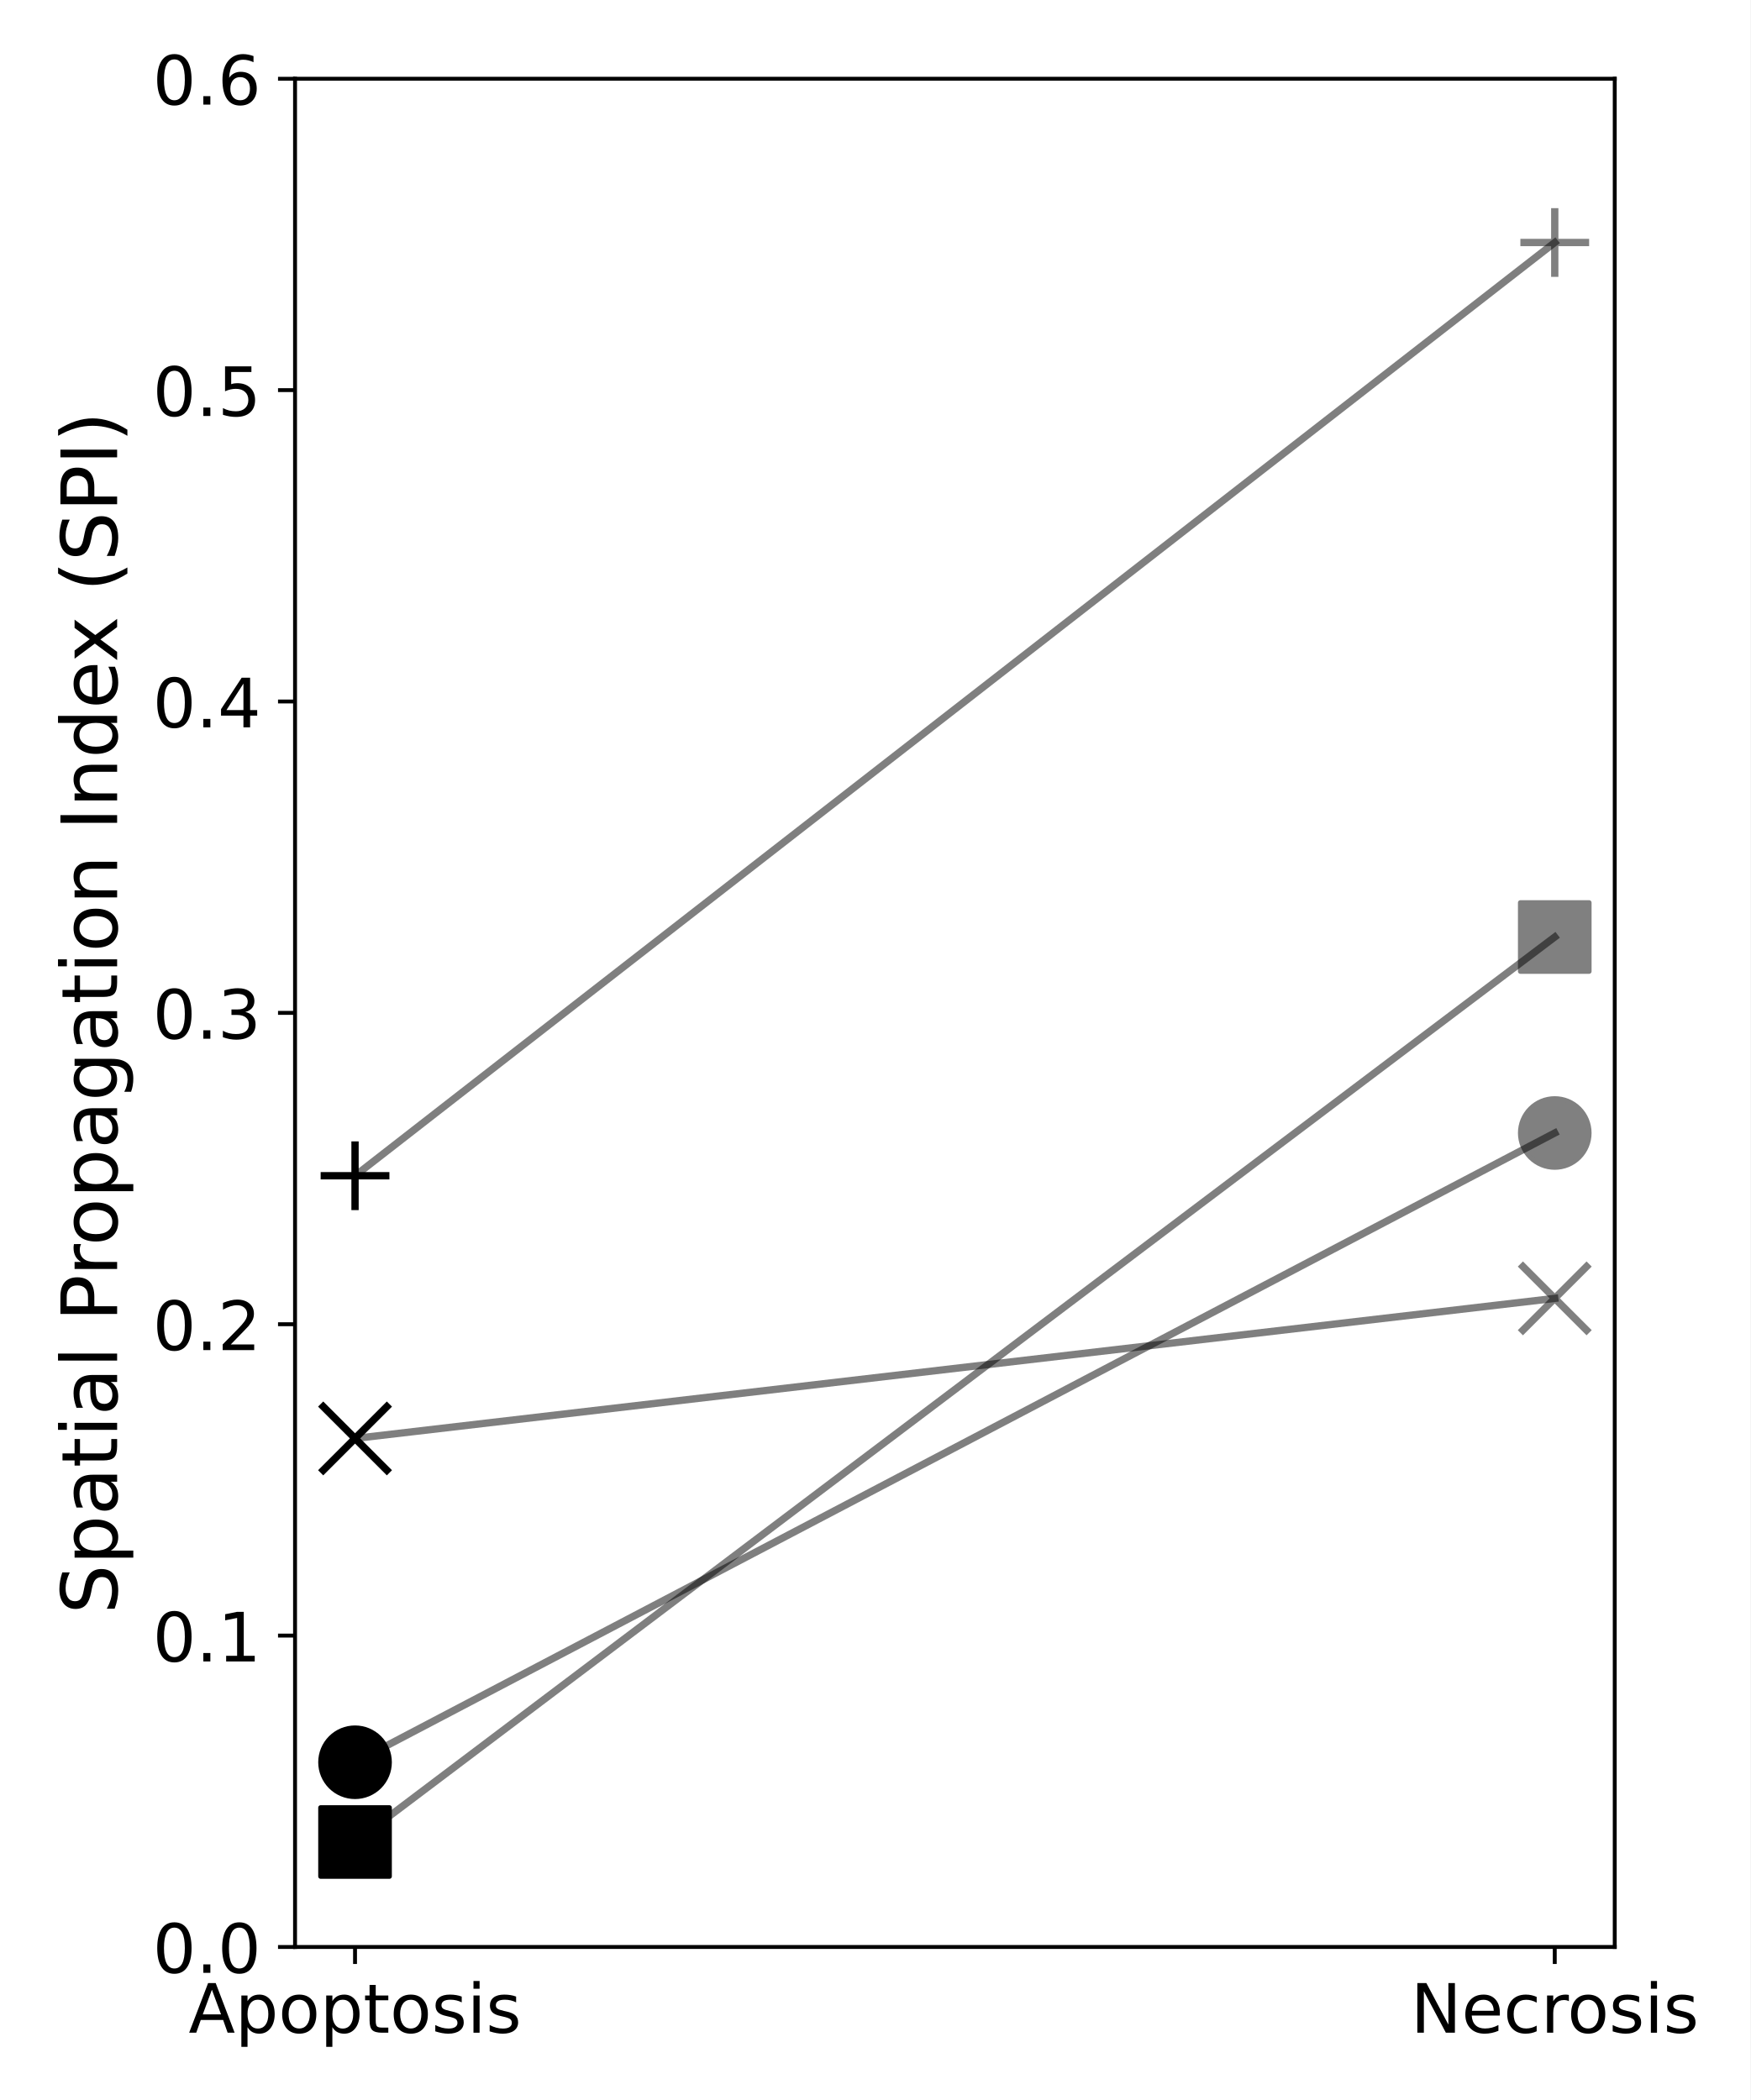
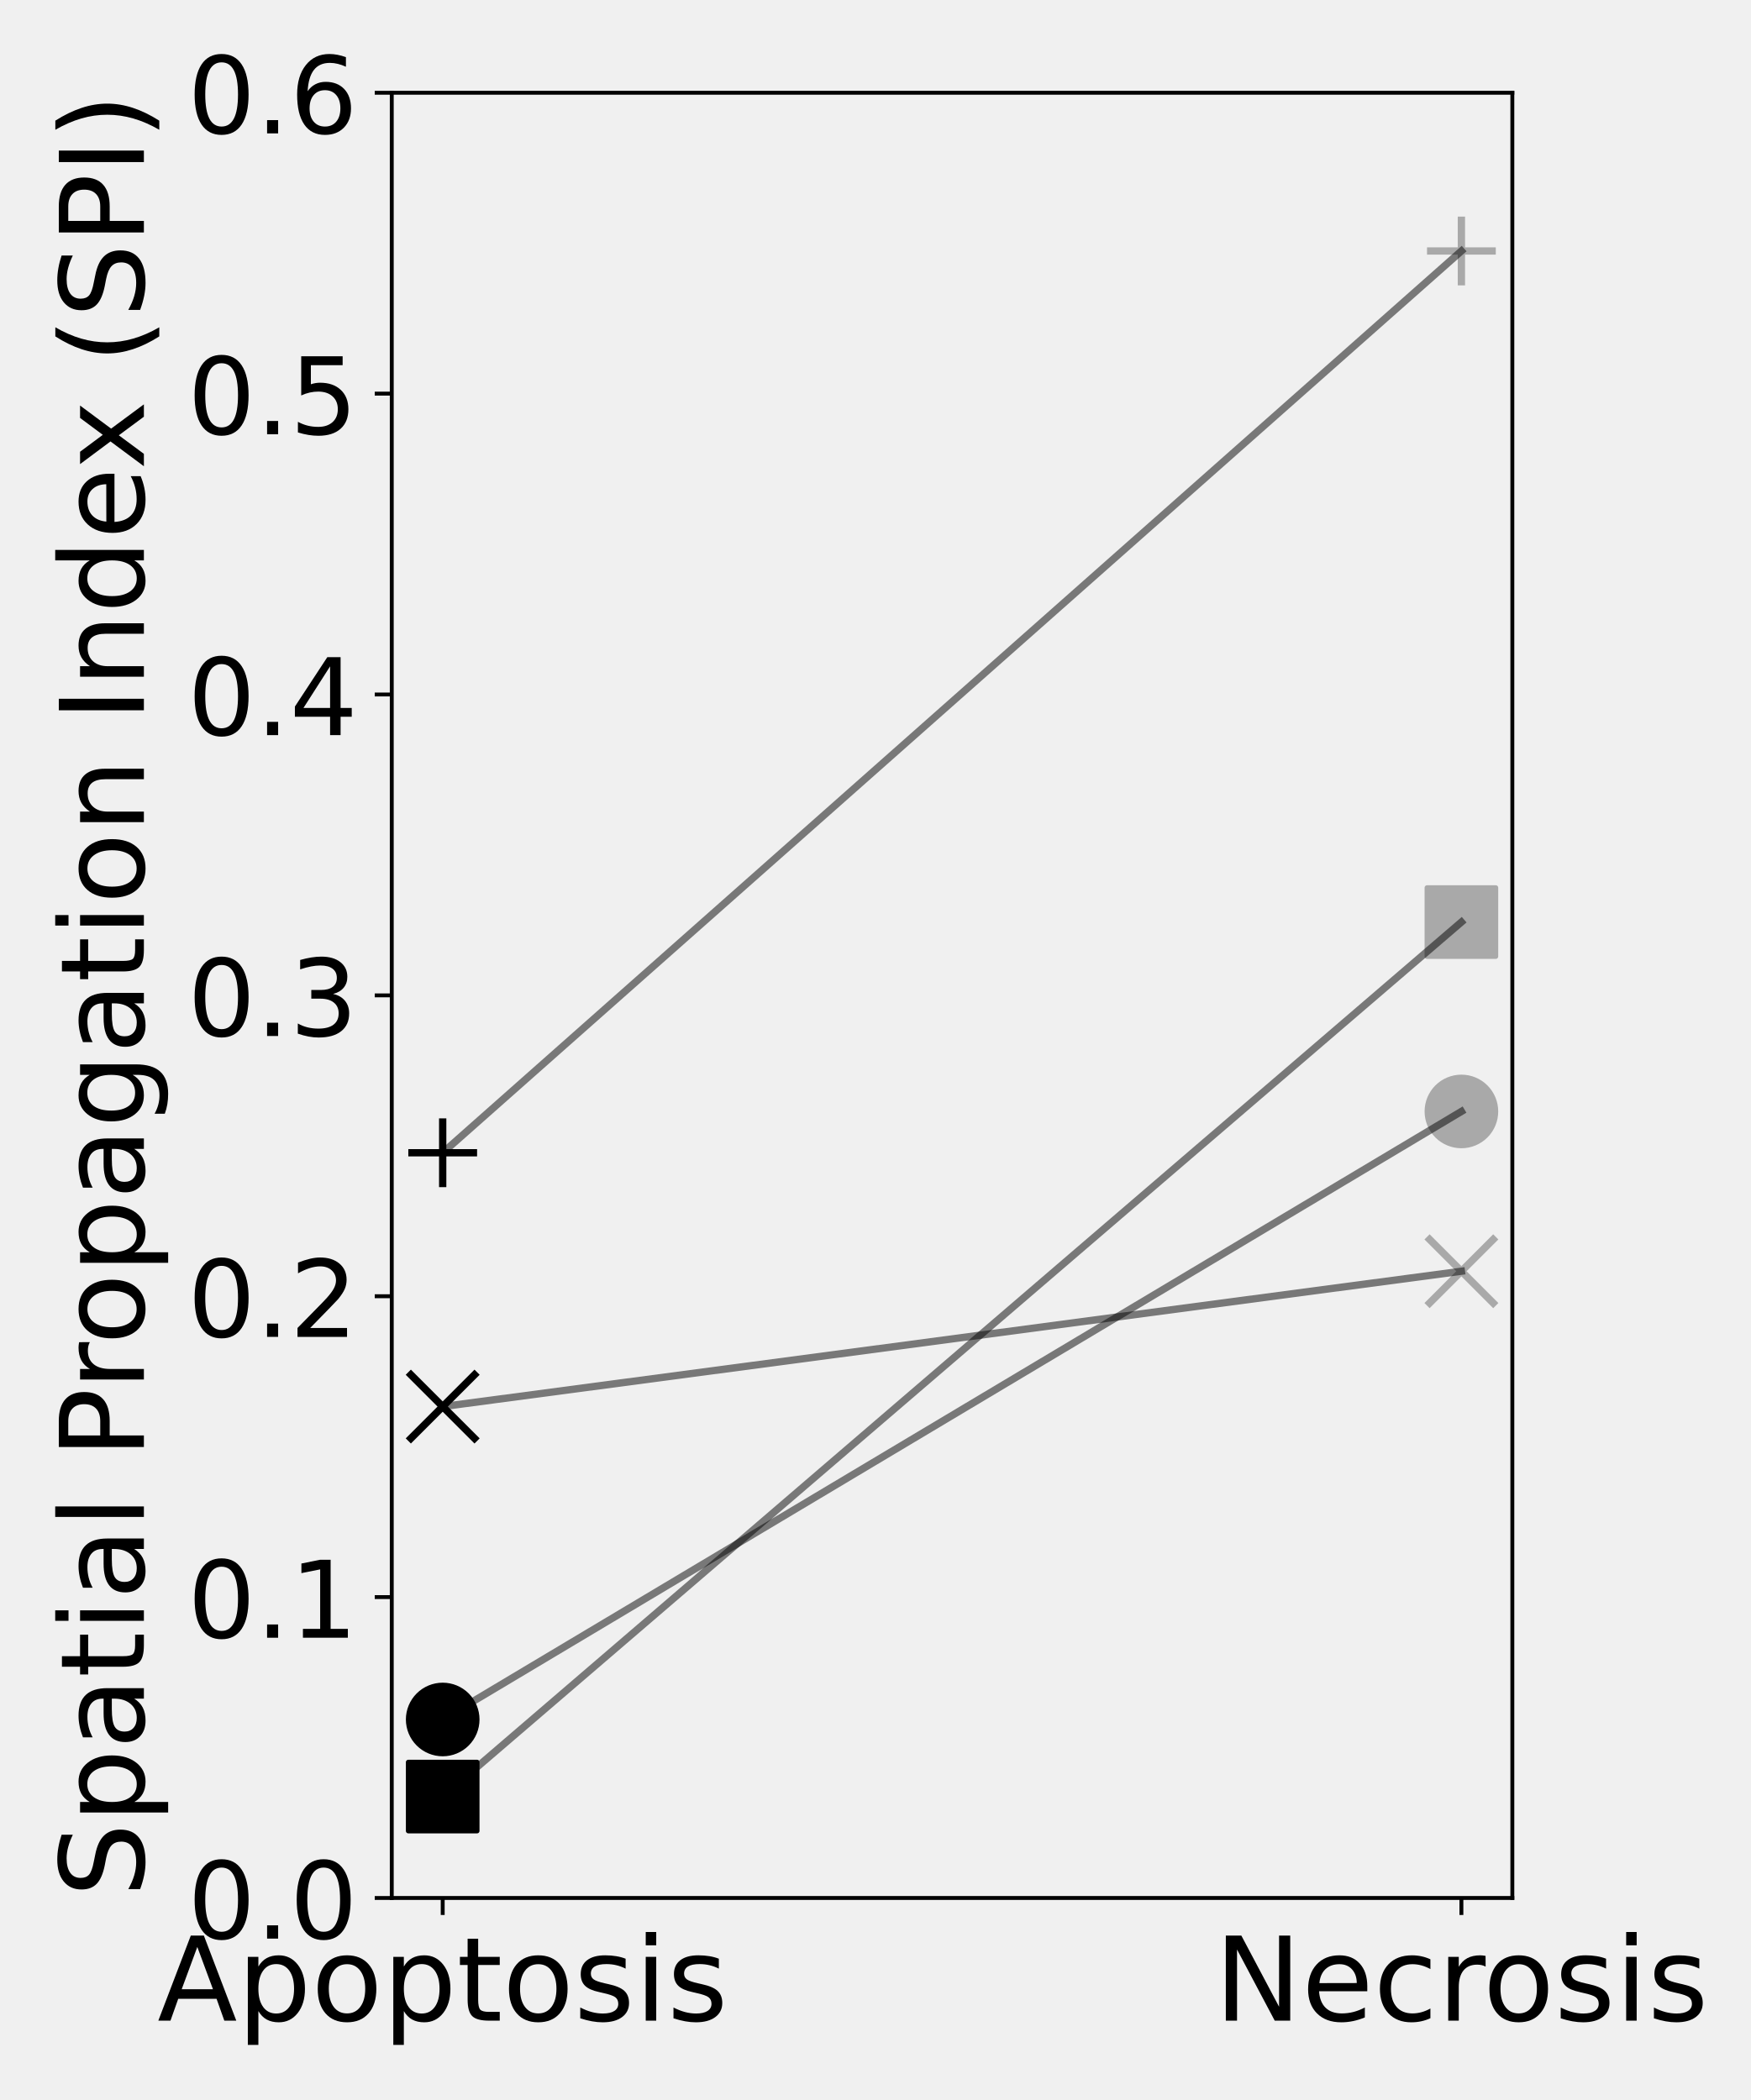
<svg xmlns="http://www.w3.org/2000/svg" xmlns:xlink="http://www.w3.org/1999/xlink" width="360pt" height="432pt" viewBox="0 0 360 432" version="1.1">
  <defs>
    <style type="text/css">*{stroke-linejoin: round; stroke-linecap: butt}</style>
  </defs>
  <g id="figure_1">
    <g id="patch_1">
-       <path d="M 0 432  L 360 432  L 360 0  L 0 0  z " style="fill: #ffffff" />
+       <path d="M 0 432  L 360 432  L 360 0  L 0 0  L 0 432  z " style="fill: none" />
    </g>
    <g id="axes_1">
      <g id="patch_2">
-         <path d="M 60.68 400.52  L 332.092 400.52  L 332.092 16.2  L 60.68 16.2  z " style="fill: #ffffff" />
+         <path d="M 80.57 390.44  L 311.032 390.44  L 311.032 19.08  L 80.57 19.08  L 80.57 390.44  z " style="fill: none" />
      </g>
      <g id="PathCollection_1">
        <defs>
-           <path id="m4f9382c2c9" d="M 0 7.071  C 1.875 7.071 3.674 6.326 5 5  C 6.326 3.674 7.071 1.875 7.071 0  C 7.071 -1.875 6.326 -3.674 5 -5  C 3.674 -6.326 1.875 -7.071 0 -7.071  C -1.875 -7.071 -3.674 -6.326 -5 -5  C -6.326 -3.674 -7.071 -1.875 -7.071 0  C -7.071 1.875 -6.326 3.674 -5 5  C -3.674 6.326 -1.875 7.071 0 7.071  z " style="stroke: #000000" />
-         </defs>
-         <g clip-path="url(#pfd39bcbe3a)">
-           <use xlink:href="#m4f9382c2c9" x="73.017" y="362.521" style="stroke: #000000" />
+           <path id="m2f0576ee43" d="M 0 7.071  C 1.875 7.071 3.674 6.326 5 5  C 6.326 3.674 7.071 1.875 7.071 0  C 7.071 -1.875 6.326 -3.674 5 -5  C 3.674 -6.326 1.875 -7.071 0 -7.071  C -1.875 -7.071 -3.674 -6.326 -5 -5  C -6.326 -3.674 -7.071 -1.875 -7.071 0  C -7.071 1.875 -6.326 3.674 -5 5  C -3.674 6.326 -1.875 7.071 0 7.071  z " style="stroke: #000000" />
+         </defs>
+         <g clip-path="url(#p06ad7dab63)">
+           <use xlink:href="#m2f0576ee43" x="91.046" y="353.722" style="stroke: #000000" />
        </g>
      </g>
      <g id="PathCollection_2">
        <defs>
-           <path id="m2aeacbbb38" d="M 0 7.071  C 1.875 7.071 3.674 6.326 5 5  C 6.326 3.674 7.071 1.875 7.071 0  C 7.071 -1.875 6.326 -3.674 5 -5  C 3.674 -6.326 1.875 -7.071 0 -7.071  C -1.875 -7.071 -3.674 -6.326 -5 -5  C -6.326 -3.674 -7.071 -1.875 -7.071 0  C -7.071 1.875 -6.326 3.674 -5 5  C -3.674 6.326 -1.875 7.071 0 7.071  z " style="stroke: #808080" />
-         </defs>
-         <g clip-path="url(#pfd39bcbe3a)">
-           <use xlink:href="#m2aeacbbb38" x="319.755" y="233.073" style="fill: #808080; stroke: #808080" />
+           <path id="m92b93a6f47" d="M 0 7.071  C 1.875 7.071 3.674 6.326 5 5  C 6.326 3.674 7.071 1.875 7.071 0  C 7.071 -1.875 6.326 -3.674 5 -5  C 3.674 -6.326 1.875 -7.071 0 -7.071  C -1.875 -7.071 -3.674 -6.326 -5 -5  C -6.326 -3.674 -7.071 -1.875 -7.071 0  C -7.071 1.875 -6.326 3.674 -5 5  C -3.674 6.326 -1.875 7.071 0 7.071  z " style="stroke: #a9a9a9" />
+         </defs>
+         <g clip-path="url(#p06ad7dab63)">
+           <use xlink:href="#m92b93a6f47" x="300.556" y="228.64" style="fill: #a9a9a9; stroke: #a9a9a9" />
        </g>
      </g>
      <g id="PathCollection_3">
        <defs>
-           <path id="mb53a460900" d="M -7.071 7.071  L 7.071 -7.071  M -7.071 -7.071  L 7.071 7.071  " style="stroke: #000000; stroke-width: 1.5" />
-         </defs>
-         <g clip-path="url(#pfd39bcbe3a)">
-           <use xlink:href="#mb53a460900" x="73.017" y="295.905" style="stroke: #000000; stroke-width: 1.5" />
+           <path id="mb3712fde10" d="M -7.071 7.071  L 7.071 -7.071  M -7.071 -7.071  L 7.071 7.071  " style="stroke: #000000; stroke-width: 1.5" />
+         </defs>
+         <g clip-path="url(#p06ad7dab63)">
+           <use xlink:href="#mb3712fde10" x="91.046" y="289.352" style="stroke: #000000; stroke-width: 1.5" />
        </g>
      </g>
      <g id="PathCollection_4">
        <defs>
-           <path id="mc6d1196ae2" d="M -7.071 7.071  L 7.071 -7.071  M -7.071 -7.071  L 7.071 7.071  " style="stroke: #808080; stroke-width: 1.5" />
-         </defs>
-         <g clip-path="url(#pfd39bcbe3a)">
-           <use xlink:href="#mc6d1196ae2" x="319.755" y="267.093" style="fill: #808080; stroke: #808080; stroke-width: 1.5" />
+           <path id="m0213985b1c" d="M -7.071 7.071  L 7.071 -7.071  M -7.071 -7.071  L 7.071 7.071  " style="stroke: #a9a9a9; stroke-width: 1.5" />
+         </defs>
+         <g clip-path="url(#p06ad7dab63)">
+           <use xlink:href="#m0213985b1c" x="300.556" y="261.512" style="fill: #a9a9a9; stroke: #a9a9a9; stroke-width: 1.5" />
        </g>
      </g>
      <g id="PathCollection_5">
        <defs>
-           <path id="me07cf3397c" d="M -7.071 7.071  L 7.071 7.071  L 7.071 -7.071  L -7.071 -7.071  z " style="stroke: #000000" />
-         </defs>
-         <g clip-path="url(#pfd39bcbe3a)">
-           <use xlink:href="#me07cf3397c" x="73.017" y="378.929" style="stroke: #000000" />
+           <path id="m73dbb23530" d="M -7.071 7.071  L 7.071 7.071  L 7.071 -7.071  L -7.071 -7.071  z " style="stroke: #000000" />
+         </defs>
+         <g clip-path="url(#p06ad7dab63)">
+           <use xlink:href="#m73dbb23530" x="91.046" y="369.577" style="stroke: #000000" />
        </g>
      </g>
      <g id="PathCollection_6">
        <defs>
-           <path id="m2eb18718f3" d="M -7.071 7.071  L 7.071 7.071  L 7.071 -7.071  L -7.071 -7.071  z " style="stroke: #808080" />
-         </defs>
-         <g clip-path="url(#pfd39bcbe3a)">
-           <use xlink:href="#m2eb18718f3" x="319.755" y="192.756" style="fill: #808080; stroke: #808080" />
+           <path id="m2e40061907" d="M -7.071 7.071  L 7.071 7.071  L 7.071 -7.071  L -7.071 -7.071  z " style="stroke: #a9a9a9" />
+         </defs>
+         <g clip-path="url(#p06ad7dab63)">
+           <use xlink:href="#m2e40061907" x="300.556" y="189.682" style="fill: #a9a9a9; stroke: #a9a9a9" />
        </g>
      </g>
      <g id="PathCollection_7">
        <defs>
-           <path id="mc30206d108" d="M -7.071 0  L 7.071 0  M 0 7.071  L 0 -7.071  " style="stroke: #000000; stroke-width: 1.5" />
-         </defs>
-         <g clip-path="url(#pfd39bcbe3a)">
-           <use xlink:href="#mc30206d108" x="73.017" y="241.868" style="stroke: #000000; stroke-width: 1.5" />
+           <path id="m14d97d377d" d="M -7.071 0  L 7.071 0  M 0 7.071  L 0 -7.071  " style="stroke: #000000; stroke-width: 1.5" />
+         </defs>
+         <g clip-path="url(#p06ad7dab63)">
+           <use xlink:href="#m14d97d377d" x="91.046" y="237.138" style="stroke: #000000; stroke-width: 1.5" />
        </g>
      </g>
      <g id="PathCollection_8">
        <defs>
-           <path id="mc250a948a7" d="M -7.071 0  L 7.071 0  M 0 7.071  L 0 -7.071  " style="stroke: #808080; stroke-width: 1.5" />
-         </defs>
-         <g clip-path="url(#pfd39bcbe3a)">
-           <use xlink:href="#mc250a948a7" x="319.755" y="49.887" style="fill: #808080; stroke: #808080; stroke-width: 1.5" />
+           <path id="m4dd1c6c622" d="M -7.071 0  L 7.071 0  M 0 7.071  L 0 -7.071  " style="stroke: #a9a9a9; stroke-width: 1.5" />
+         </defs>
+         <g clip-path="url(#p06ad7dab63)">
+           <use xlink:href="#m4dd1c6c622" x="300.556" y="51.631" style="fill: #a9a9a9; stroke: #a9a9a9; stroke-width: 1.5" />
        </g>
      </g>
      <g id="matplotlib.axis_1">
        <g id="xtick_1">
          <g id="line2d_1">
            <defs>
-               <path id="m8e531ff3e4" d="M 0 0  L 0 3.5  " style="stroke: #000000; stroke-width: 0.8" />
+               <path id="mbd3f275479" d="M 0 0  L 0 3.5  " style="stroke: #000000; stroke-width: 0.8" />
            </defs>
            <g>
-               <use xlink:href="#m8e531ff3e4" x="73.017" y="400.52" style="stroke: #000000; stroke-width: 0.8" />
+               <use xlink:href="#mbd3f275479" x="91.046" y="390.44" style="stroke: #000000; stroke-width: 0.8" />
            </g>
          </g>
          <g id="text_1">
-             <g transform="translate(38.79237 418.1578) scale(0.14 -0.14)">
+             <g transform="translate(32.37491 415.6762) scale(0.24 -0.24)">
              <defs>
                <path id="DejaVuSans-41" d="M 2188 4044  L 1331 1722  L 3047 1722  L 2188 4044  z M 1831 4666  L 2547 4666  L 4325 0  L 3669 0  L 3244 1197  L 1141 1197  L 716 0  L 50 0  L 1831 4666  z " transform="scale(0.015625)" />
                <path id="DejaVuSans-70" d="M 1159 525  L 1159 -1331  L 581 -1331  L 581 3500  L 1159 3500  L 1159 2969  Q 1341 3281 1617 3432  Q 1894 3584 2278 3584  Q 2916 3584 3314 3078  Q 3713 2572 3713 1747  Q 3713 922 3314 415  Q 2916 -91 2278 -91  Q 1894 -91 1617 61  Q 1341 213 1159 525  z M 3116 1747  Q 3116 2381 2855 2742  Q 2594 3103 2138 3103  Q 1681 3103 1420 2742  Q 1159 2381 1159 1747  Q 1159 1113 1420 752  Q 1681 391 2138 391  Q 2594 391 2855 752  Q 3116 1113 3116 1747  z " transform="scale(0.015625)" />
                <path id="DejaVuSans-6f" d="M 1959 3097  Q 1497 3097 1228 2736  Q 959 2375 959 1747  Q 959 1119 1226 758  Q 1494 397 1959 397  Q 2419 397 2687 759  Q 2956 1122 2956 1747  Q 2956 2369 2687 2733  Q 2419 3097 1959 3097  z M 1959 3584  Q 2709 3584 3137 3096  Q 3566 2609 3566 1747  Q 3566 888 3137 398  Q 2709 -91 1959 -91  Q 1206 -91 779 398  Q 353 888 353 1747  Q 353 2609 779 3096  Q 1206 3584 1959 3584  z " transform="scale(0.015625)" />
                <path id="DejaVuSans-74" d="M 1172 4494  L 1172 3500  L 2356 3500  L 2356 3053  L 1172 3053  L 1172 1153  Q 1172 725 1289 603  Q 1406 481 1766 481  L 2356 481  L 2356 0  L 1766 0  Q 1100 0 847 248  Q 594 497 594 1153  L 594 3053  L 172 3053  L 172 3500  L 594 3500  L 594 4494  L 1172 4494  z " transform="scale(0.015625)" />
                <path id="DejaVuSans-73" d="M 2834 3397  L 2834 2853  Q 2591 2978 2328 3040  Q 2066 3103 1784 3103  Q 1356 3103 1142 2972  Q 928 2841 928 2578  Q 928 2378 1081 2264  Q 1234 2150 1697 2047  L 1894 2003  Q 2506 1872 2764 1633  Q 3022 1394 3022 966  Q 3022 478 2636 193  Q 2250 -91 1575 -91  Q 1294 -91 989 -36  Q 684 19 347 128  L 347 722  Q 666 556 975 473  Q 1284 391 1588 391  Q 1994 391 2212 530  Q 2431 669 2431 922  Q 2431 1156 2273 1281  Q 2116 1406 1581 1522  L 1381 1569  Q 847 1681 609 1914  Q 372 2147 372 2553  Q 372 3047 722 3315  Q 1072 3584 1716 3584  Q 2034 3584 2315 3537  Q 2597 3491 2834 3397  z " transform="scale(0.015625)" />
                <path id="DejaVuSans-69" d="M 603 3500  L 1178 3500  L 1178 0  L 603 0  L 603 3500  z M 603 4863  L 1178 4863  L 1178 4134  L 603 4134  L 603 4863  z " transform="scale(0.015625)" />
              </defs>
              <use xlink:href="#DejaVuSans-41" />
              <use xlink:href="#DejaVuSans-70" transform="translate(68.4082 0)" />
              <use xlink:href="#DejaVuSans-6f" transform="translate(131.8848 0)" />
              <use xlink:href="#DejaVuSans-70" transform="translate(193.0664 0)" />
              <use xlink:href="#DejaVuSans-74" transform="translate(256.543 0)" />
              <use xlink:href="#DejaVuSans-6f" transform="translate(295.752 0)" />
              <use xlink:href="#DejaVuSans-73" transform="translate(356.9336 0)" />
              <use xlink:href="#DejaVuSans-69" transform="translate(409.0332 0)" />
              <use xlink:href="#DejaVuSans-73" transform="translate(436.8164 0)" />
            </g>
          </g>
        </g>
        <g id="xtick_2">
          <g id="line2d_2">
            <g>
-               <use xlink:href="#m8e531ff3e4" x="319.755" y="400.52" style="stroke: #000000; stroke-width: 0.8" />
+               <use xlink:href="#mbd3f275479" x="300.556" y="390.44" style="stroke: #000000; stroke-width: 0.8" />
            </g>
          </g>
          <g id="text_2">
-             <g transform="translate(290.1209 418.1578) scale(0.14 -0.14)">
+             <g transform="translate(249.755 415.6762) scale(0.24 -0.24)">
              <defs>
                <path id="DejaVuSans-4e" d="M 628 4666  L 1478 4666  L 3547 763  L 3547 4666  L 4159 4666  L 4159 0  L 3309 0  L 1241 3903  L 1241 0  L 628 0  L 628 4666  z " transform="scale(0.015625)" />
                <path id="DejaVuSans-65" d="M 3597 1894  L 3597 1613  L 953 1613  Q 991 1019 1311 708  Q 1631 397 2203 397  Q 2534 397 2845 478  Q 3156 559 3463 722  L 3463 178  Q 3153 47 2828 -22  Q 2503 -91 2169 -91  Q 1331 -91 842 396  Q 353 884 353 1716  Q 353 2575 817 3079  Q 1281 3584 2069 3584  Q 2775 3584 3186 3129  Q 3597 2675 3597 1894  z M 3022 2063  Q 3016 2534 2758 2815  Q 2500 3097 2075 3097  Q 1594 3097 1305 2825  Q 1016 2553 972 2059  L 3022 2063  z " transform="scale(0.015625)" />
                <path id="DejaVuSans-63" d="M 3122 3366  L 3122 2828  Q 2878 2963 2633 3030  Q 2388 3097 2138 3097  Q 1578 3097 1268 2742  Q 959 2388 959 1747  Q 959 1106 1268 751  Q 1578 397 2138 397  Q 2388 397 2633 464  Q 2878 531 3122 666  L 3122 134  Q 2881 22 2623 -34  Q 2366 -91 2075 -91  Q 1284 -91 818 406  Q 353 903 353 1747  Q 353 2603 823 3093  Q 1294 3584 2113 3584  Q 2378 3584 2631 3529  Q 2884 3475 3122 3366  z " transform="scale(0.015625)" />
                <path id="DejaVuSans-72" d="M 2631 2963  Q 2534 3019 2420 3045  Q 2306 3072 2169 3072  Q 1681 3072 1420 2755  Q 1159 2438 1159 1844  L 1159 0  L 581 0  L 581 3500  L 1159 3500  L 1159 2956  Q 1341 3275 1631 3429  Q 1922 3584 2338 3584  Q 2397 3584 2469 3576  Q 2541 3569 2628 3553  L 2631 2963  z " transform="scale(0.015625)" />
              </defs>
              <use xlink:href="#DejaVuSans-4e" />
              <use xlink:href="#DejaVuSans-65" transform="translate(74.80469 0)" />
              <use xlink:href="#DejaVuSans-63" transform="translate(136.3281 0)" />
              <use xlink:href="#DejaVuSans-72" transform="translate(191.3086 0)" />
              <use xlink:href="#DejaVuSans-6f" transform="translate(230.1719 0)" />
              <use xlink:href="#DejaVuSans-73" transform="translate(291.3535 0)" />
              <use xlink:href="#DejaVuSans-69" transform="translate(343.4531 0)" />
              <use xlink:href="#DejaVuSans-73" transform="translate(371.2363 0)" />
            </g>
          </g>
        </g>
      </g>
      <g id="matplotlib.axis_2">
        <g id="ytick_1">
          <g id="line2d_3">
            <defs>
-               <path id="ma02f20f060" d="M 0 0  L -3.5 0  " style="stroke: #000000; stroke-width: 0.8" />
+               <path id="m99e7f47f8a" d="M 0 0  L -3.5 0  " style="stroke: #000000; stroke-width: 0.8" />
            </defs>
            <g>
-               <use xlink:href="#ma02f20f060" x="60.68" y="400.52" style="stroke: #000000; stroke-width: 0.8" />
+               <use xlink:href="#m99e7f47f8a" x="80.57" y="390.44" style="stroke: #000000; stroke-width: 0.8" />
            </g>
          </g>
          <g id="text_3">
-             <g transform="translate(31.41562 405.8389) scale(0.14 -0.14)">
+             <g transform="translate(38.58313 398.7983) scale(0.22 -0.22)">
              <defs>
                <path id="DejaVuSans-30" d="M 2034 4250  Q 1547 4250 1301 3770  Q 1056 3291 1056 2328  Q 1056 1369 1301 889  Q 1547 409 2034 409  Q 2525 409 2770 889  Q 3016 1369 3016 2328  Q 3016 3291 2770 3770  Q 2525 4250 2034 4250  z M 2034 4750  Q 2819 4750 3233 4129  Q 3647 3509 3647 2328  Q 3647 1150 3233 529  Q 2819 -91 2034 -91  Q 1250 -91 836 529  Q 422 1150 422 2328  Q 422 3509 836 4129  Q 1250 4750 2034 4750  z " transform="scale(0.015625)" />
                <path id="DejaVuSans-2e" d="M 684 794  L 1344 794  L 1344 0  L 684 0  L 684 794  z " transform="scale(0.015625)" />
              </defs>
              <use xlink:href="#DejaVuSans-30" />
              <use xlink:href="#DejaVuSans-2e" transform="translate(63.62305 0)" />
              <use xlink:href="#DejaVuSans-30" transform="translate(95.41016 0)" />
            </g>
          </g>
        </g>
        <g id="ytick_2">
          <g id="line2d_4">
            <g>
-               <use xlink:href="#ma02f20f060" x="60.68" y="336.467" style="stroke: #000000; stroke-width: 0.8" />
+               <use xlink:href="#m99e7f47f8a" x="80.57" y="328.547" style="stroke: #000000; stroke-width: 0.8" />
            </g>
          </g>
          <g id="text_4">
-             <g transform="translate(31.41562 341.7856) scale(0.14 -0.14)">
+             <g transform="translate(38.58313 336.9049) scale(0.22 -0.22)">
              <defs>
                <path id="DejaVuSans-31" d="M 794 531  L 1825 531  L 1825 4091  L 703 3866  L 703 4441  L 1819 4666  L 2450 4666  L 2450 531  L 3481 531  L 3481 0  L 794 0  L 794 531  z " transform="scale(0.015625)" />
              </defs>
              <use xlink:href="#DejaVuSans-30" />
              <use xlink:href="#DejaVuSans-2e" transform="translate(63.62305 0)" />
              <use xlink:href="#DejaVuSans-31" transform="translate(95.41016 0)" />
            </g>
          </g>
        </g>
        <g id="ytick_3">
          <g id="line2d_5">
            <g>
-               <use xlink:href="#ma02f20f060" x="60.68" y="272.413" style="stroke: #000000; stroke-width: 0.8" />
+               <use xlink:href="#m99e7f47f8a" x="80.57" y="266.653" style="stroke: #000000; stroke-width: 0.8" />
            </g>
          </g>
          <g id="text_5">
-             <g transform="translate(31.41562 277.7322) scale(0.14 -0.14)">
+             <g transform="translate(38.58313 275.0116) scale(0.22 -0.22)">
              <defs>
                <path id="DejaVuSans-32" d="M 1228 531  L 3431 531  L 3431 0  L 469 0  L 469 531  Q 828 903 1448 1529  Q 2069 2156 2228 2338  Q 2531 2678 2651 2914  Q 2772 3150 2772 3378  Q 2772 3750 2511 3984  Q 2250 4219 1831 4219  Q 1534 4219 1204 4116  Q 875 4013 500 3803  L 500 4441  Q 881 4594 1212 4672  Q 1544 4750 1819 4750  Q 2544 4750 2975 4387  Q 3406 4025 3406 3419  Q 3406 3131 3298 2873  Q 3191 2616 2906 2266  Q 2828 2175 2409 1742  Q 1991 1309 1228 531  z " transform="scale(0.015625)" />
              </defs>
              <use xlink:href="#DejaVuSans-30" />
              <use xlink:href="#DejaVuSans-2e" transform="translate(63.62305 0)" />
              <use xlink:href="#DejaVuSans-32" transform="translate(95.41016 0)" />
            </g>
          </g>
        </g>
        <g id="ytick_4">
          <g id="line2d_6">
            <g>
-               <use xlink:href="#ma02f20f060" x="60.68" y="208.36" style="stroke: #000000; stroke-width: 0.8" />
+               <use xlink:href="#m99e7f47f8a" x="80.57" y="204.76" style="stroke: #000000; stroke-width: 0.8" />
            </g>
          </g>
          <g id="text_6">
-             <g transform="translate(31.41562 213.6789) scale(0.14 -0.14)">
+             <g transform="translate(38.58313 213.1183) scale(0.22 -0.22)">
              <defs>
                <path id="DejaVuSans-33" d="M 2597 2516  Q 3050 2419 3304 2112  Q 3559 1806 3559 1356  Q 3559 666 3084 287  Q 2609 -91 1734 -91  Q 1441 -91 1130 -33  Q 819 25 488 141  L 488 750  Q 750 597 1062 519  Q 1375 441 1716 441  Q 2309 441 2620 675  Q 2931 909 2931 1356  Q 2931 1769 2642 2001  Q 2353 2234 1838 2234  L 1294 2234  L 1294 2753  L 1863 2753  Q 2328 2753 2575 2939  Q 2822 3125 2822 3475  Q 2822 3834 2567 4026  Q 2313 4219 1838 4219  Q 1578 4219 1281 4162  Q 984 4106 628 3988  L 628 4550  Q 988 4650 1302 4700  Q 1616 4750 1894 4750  Q 2613 4750 3031 4423  Q 3450 4097 3450 3541  Q 3450 3153 3228 2886  Q 3006 2619 2597 2516  z " transform="scale(0.015625)" />
              </defs>
              <use xlink:href="#DejaVuSans-30" />
              <use xlink:href="#DejaVuSans-2e" transform="translate(63.62305 0)" />
              <use xlink:href="#DejaVuSans-33" transform="translate(95.41016 0)" />
            </g>
          </g>
        </g>
        <g id="ytick_5">
          <g id="line2d_7">
            <g>
-               <use xlink:href="#ma02f20f060" x="60.68" y="144.307" style="stroke: #000000; stroke-width: 0.8" />
+               <use xlink:href="#m99e7f47f8a" x="80.57" y="142.867" style="stroke: #000000; stroke-width: 0.8" />
            </g>
          </g>
          <g id="text_7">
-             <g transform="translate(31.41562 149.6256) scale(0.14 -0.14)">
+             <g transform="translate(38.58313 151.2249) scale(0.22 -0.22)">
              <defs>
                <path id="DejaVuSans-34" d="M 2419 4116  L 825 1625  L 2419 1625  L 2419 4116  z M 2253 4666  L 3047 4666  L 3047 1625  L 3713 1625  L 3713 1100  L 3047 1100  L 3047 0  L 2419 0  L 2419 1100  L 313 1100  L 313 1709  L 2253 4666  z " transform="scale(0.015625)" />
              </defs>
              <use xlink:href="#DejaVuSans-30" />
              <use xlink:href="#DejaVuSans-2e" transform="translate(63.62305 0)" />
              <use xlink:href="#DejaVuSans-34" transform="translate(95.41016 0)" />
            </g>
          </g>
        </g>
        <g id="ytick_6">
          <g id="line2d_8">
            <g>
-               <use xlink:href="#ma02f20f060" x="60.68" y="80.253" style="stroke: #000000; stroke-width: 0.8" />
+               <use xlink:href="#m99e7f47f8a" x="80.57" y="80.973" style="stroke: #000000; stroke-width: 0.8" />
            </g>
          </g>
          <g id="text_8">
-             <g transform="translate(31.41562 85.57224) scale(0.14 -0.14)">
+             <g transform="translate(38.58313 89.33161) scale(0.22 -0.22)">
              <defs>
                <path id="DejaVuSans-35" d="M 691 4666  L 3169 4666  L 3169 4134  L 1269 4134  L 1269 2991  Q 1406 3038 1543 3061  Q 1681 3084 1819 3084  Q 2600 3084 3056 2656  Q 3513 2228 3513 1497  Q 3513 744 3044 326  Q 2575 -91 1722 -91  Q 1428 -91 1123 -41  Q 819 9 494 109  L 494 744  Q 775 591 1075 516  Q 1375 441 1709 441  Q 2250 441 2565 725  Q 2881 1009 2881 1497  Q 2881 1984 2565 2268  Q 2250 2553 1709 2553  Q 1456 2553 1204 2497  Q 953 2441 691 2322  L 691 4666  z " transform="scale(0.015625)" />
              </defs>
              <use xlink:href="#DejaVuSans-30" />
              <use xlink:href="#DejaVuSans-2e" transform="translate(63.62305 0)" />
              <use xlink:href="#DejaVuSans-35" transform="translate(95.41016 0)" />
            </g>
          </g>
        </g>
        <g id="ytick_7">
          <g id="line2d_9">
            <g>
-               <use xlink:href="#ma02f20f060" x="60.68" y="16.2" style="stroke: #000000; stroke-width: 0.8" />
+               <use xlink:href="#m99e7f47f8a" x="80.57" y="19.08" style="stroke: #000000; stroke-width: 0.8" />
            </g>
          </g>
          <g id="text_9">
-             <g transform="translate(31.41562 21.51891) scale(0.14 -0.14)">
+             <g transform="translate(38.58313 27.43828) scale(0.22 -0.22)">
              <defs>
                <path id="DejaVuSans-36" d="M 2113 2584  Q 1688 2584 1439 2293  Q 1191 2003 1191 1497  Q 1191 994 1439 701  Q 1688 409 2113 409  Q 2538 409 2786 701  Q 3034 994 3034 1497  Q 3034 2003 2786 2293  Q 2538 2584 2113 2584  z M 3366 4563  L 3366 3988  Q 3128 4100 2886 4159  Q 2644 4219 2406 4219  Q 1781 4219 1451 3797  Q 1122 3375 1075 2522  Q 1259 2794 1537 2939  Q 1816 3084 2150 3084  Q 2853 3084 3261 2657  Q 3669 2231 3669 1497  Q 3669 778 3244 343  Q 2819 -91 2113 -91  Q 1303 -91 875 529  Q 447 1150 447 2328  Q 447 3434 972 4092  Q 1497 4750 2381 4750  Q 2619 4750 2861 4703  Q 3103 4656 3366 4563  z " transform="scale(0.015625)" />
              </defs>
              <use xlink:href="#DejaVuSans-30" />
              <use xlink:href="#DejaVuSans-2e" transform="translate(63.62305 0)" />
              <use xlink:href="#DejaVuSans-36" transform="translate(95.41016 0)" />
            </g>
          </g>
        </g>
        <g id="text_10">
-           <g transform="translate(24.08813 332.0362) rotate(-90) scale(0.16 -0.16)">
+           <g transform="translate(29.59188 390.2744) rotate(-90) scale(0.24 -0.24)">
            <defs>
              <path id="DejaVuSans-53" d="M 3425 4513  L 3425 3897  Q 3066 4069 2747 4153  Q 2428 4238 2131 4238  Q 1616 4238 1336 4038  Q 1056 3838 1056 3469  Q 1056 3159 1242 3001  Q 1428 2844 1947 2747  L 2328 2669  Q 3034 2534 3370 2195  Q 3706 1856 3706 1288  Q 3706 609 3251 259  Q 2797 -91 1919 -91  Q 1588 -91 1214 -16  Q 841 59 441 206  L 441 856  Q 825 641 1194 531  Q 1563 422 1919 422  Q 2459 422 2753 634  Q 3047 847 3047 1241  Q 3047 1584 2836 1778  Q 2625 1972 2144 2069  L 1759 2144  Q 1053 2284 737 2584  Q 422 2884 422 3419  Q 422 4038 858 4394  Q 1294 4750 2059 4750  Q 2388 4750 2728 4690  Q 3069 4631 3425 4513  z " transform="scale(0.015625)" />
              <path id="DejaVuSans-61" d="M 2194 1759  Q 1497 1759 1228 1600  Q 959 1441 959 1056  Q 959 750 1161 570  Q 1363 391 1709 391  Q 2188 391 2477 730  Q 2766 1069 2766 1631  L 2766 1759  L 2194 1759  z M 3341 1997  L 3341 0  L 2766 0  L 2766 531  Q 2569 213 2275 61  Q 1981 -91 1556 -91  Q 1019 -91 701 211  Q 384 513 384 1019  Q 384 1609 779 1909  Q 1175 2209 1959 2209  L 2766 2209  L 2766 2266  Q 2766 2663 2505 2880  Q 2244 3097 1772 3097  Q 1472 3097 1187 3025  Q 903 2953 641 2809  L 641 3341  Q 956 3463 1253 3523  Q 1550 3584 1831 3584  Q 2591 3584 2966 3190  Q 3341 2797 3341 1997  z " transform="scale(0.015625)" />
              <path id="DejaVuSans-6c" d="M 603 4863  L 1178 4863  L 1178 0  L 603 0  L 603 4863  z " transform="scale(0.015625)" />
              <path id="DejaVuSans-20" transform="scale(0.015625)" />
              <path id="DejaVuSans-50" d="M 1259 4147  L 1259 2394  L 2053 2394  Q 2494 2394 2734 2622  Q 2975 2850 2975 3272  Q 2975 3691 2734 3919  Q 2494 4147 2053 4147  L 1259 4147  z M 628 4666  L 2053 4666  Q 2838 4666 3239 4311  Q 3641 3956 3641 3272  Q 3641 2581 3239 2228  Q 2838 1875 2053 1875  L 1259 1875  L 1259 0  L 628 0  L 628 4666  z " transform="scale(0.015625)" />
              <path id="DejaVuSans-67" d="M 2906 1791  Q 2906 2416 2648 2759  Q 2391 3103 1925 3103  Q 1463 3103 1205 2759  Q 947 2416 947 1791  Q 947 1169 1205 825  Q 1463 481 1925 481  Q 2391 481 2648 825  Q 2906 1169 2906 1791  z M 3481 434  Q 3481 -459 3084 -895  Q 2688 -1331 1869 -1331  Q 1566 -1331 1297 -1286  Q 1028 -1241 775 -1147  L 775 -588  Q 1028 -725 1275 -790  Q 1522 -856 1778 -856  Q 2344 -856 2625 -561  Q 2906 -266 2906 331  L 2906 616  Q 2728 306 2450 153  Q 2172 0 1784 0  Q 1141 0 747 490  Q 353 981 353 1791  Q 353 2603 747 3093  Q 1141 3584 1784 3584  Q 2172 3584 2450 3431  Q 2728 3278 2906 2969  L 2906 3500  L 3481 3500  L 3481 434  z " transform="scale(0.015625)" />
              <path id="DejaVuSans-6e" d="M 3513 2113  L 3513 0  L 2938 0  L 2938 2094  Q 2938 2591 2744 2837  Q 2550 3084 2163 3084  Q 1697 3084 1428 2787  Q 1159 2491 1159 1978  L 1159 0  L 581 0  L 581 3500  L 1159 3500  L 1159 2956  Q 1366 3272 1645 3428  Q 1925 3584 2291 3584  Q 2894 3584 3203 3211  Q 3513 2838 3513 2113  z " transform="scale(0.015625)" />
              <path id="DejaVuSans-49" d="M 628 4666  L 1259 4666  L 1259 0  L 628 0  L 628 4666  z " transform="scale(0.015625)" />
              <path id="DejaVuSans-64" d="M 2906 2969  L 2906 4863  L 3481 4863  L 3481 0  L 2906 0  L 2906 525  Q 2725 213 2448 61  Q 2172 -91 1784 -91  Q 1150 -91 751 415  Q 353 922 353 1747  Q 353 2572 751 3078  Q 1150 3584 1784 3584  Q 2172 3584 2448 3432  Q 2725 3281 2906 2969  z M 947 1747  Q 947 1113 1208 752  Q 1469 391 1925 391  Q 2381 391 2643 752  Q 2906 1113 2906 1747  Q 2906 2381 2643 2742  Q 2381 3103 1925 3103  Q 1469 3103 1208 2742  Q 947 2381 947 1747  z " transform="scale(0.015625)" />
              <path id="DejaVuSans-78" d="M 3513 3500  L 2247 1797  L 3578 0  L 2900 0  L 1881 1375  L 863 0  L 184 0  L 1544 1831  L 300 3500  L 978 3500  L 1906 2253  L 2834 3500  L 3513 3500  z " transform="scale(0.015625)" />
              <path id="DejaVuSans-28" d="M 1984 4856  Q 1566 4138 1362 3434  Q 1159 2731 1159 2009  Q 1159 1288 1364 580  Q 1569 -128 1984 -844  L 1484 -844  Q 1016 -109 783 600  Q 550 1309 550 2009  Q 550 2706 781 3412  Q 1013 4119 1484 4856  L 1984 4856  z " transform="scale(0.015625)" />
              <path id="DejaVuSans-29" d="M 513 4856  L 1013 4856  Q 1481 4119 1714 3412  Q 1947 2706 1947 2009  Q 1947 1309 1714 600  Q 1481 -109 1013 -844  L 513 -844  Q 928 -128 1133 580  Q 1338 1288 1338 2009  Q 1338 2731 1133 3434  Q 928 4138 513 4856  z " transform="scale(0.015625)" />
            </defs>
            <use xlink:href="#DejaVuSans-53" />
            <use xlink:href="#DejaVuSans-70" transform="translate(63.47656 0)" />
            <use xlink:href="#DejaVuSans-61" transform="translate(126.9531 0)" />
            <use xlink:href="#DejaVuSans-74" transform="translate(188.2324 0)" />
            <use xlink:href="#DejaVuSans-69" transform="translate(227.4414 0)" />
            <use xlink:href="#DejaVuSans-61" transform="translate(255.2246 0)" />
            <use xlink:href="#DejaVuSans-6c" transform="translate(316.5039 0)" />
            <use xlink:href="#DejaVuSans-20" transform="translate(344.2871 0)" />
            <use xlink:href="#DejaVuSans-50" transform="translate(376.0742 0)" />
            <use xlink:href="#DejaVuSans-72" transform="translate(434.627 0)" />
            <use xlink:href="#DejaVuSans-6f" transform="translate(473.4902 0)" />
            <use xlink:href="#DejaVuSans-70" transform="translate(534.6719 0)" />
            <use xlink:href="#DejaVuSans-61" transform="translate(598.1484 0)" />
            <use xlink:href="#DejaVuSans-67" transform="translate(659.4277 0)" />
            <use xlink:href="#DejaVuSans-61" transform="translate(722.9043 0)" />
            <use xlink:href="#DejaVuSans-74" transform="translate(784.1836 0)" />
            <use xlink:href="#DejaVuSans-69" transform="translate(823.3926 0)" />
            <use xlink:href="#DejaVuSans-6f" transform="translate(851.1758 0)" />
            <use xlink:href="#DejaVuSans-6e" transform="translate(912.3574 0)" />
            <use xlink:href="#DejaVuSans-20" transform="translate(975.7363 0)" />
            <use xlink:href="#DejaVuSans-49" transform="translate(1007.523 0)" />
            <use xlink:href="#DejaVuSans-6e" transform="translate(1037.016 0)" />
            <use xlink:href="#DejaVuSans-64" transform="translate(1100.395 0)" />
            <use xlink:href="#DejaVuSans-65" transform="translate(1163.871 0)" />
            <use xlink:href="#DejaVuSans-78" transform="translate(1223.645 0)" />
            <use xlink:href="#DejaVuSans-20" transform="translate(1282.824 0)" />
            <use xlink:href="#DejaVuSans-28" transform="translate(1314.611 0)" />
            <use xlink:href="#DejaVuSans-53" transform="translate(1353.625 0)" />
            <use xlink:href="#DejaVuSans-50" transform="translate(1417.102 0)" />
            <use xlink:href="#DejaVuSans-49" transform="translate(1477.404 0)" />
            <use xlink:href="#DejaVuSans-29" transform="translate(1506.896 0)" />
          </g>
        </g>
      </g>
      <g id="line2d_10">
-         <path d="M 73.017 362.521  L 319.755 233.073  " clip-path="url(#pfd39bcbe3a)" style="fill: none; stroke: #000000; stroke-opacity: 0.5; stroke-width: 1.5; stroke-linecap: square" />
+         <path d="M 91.046 353.722  L 300.556 228.64  " clip-path="url(#p06ad7dab63)" style="fill: none; stroke: #000000; stroke-opacity: 0.5; stroke-width: 1.5; stroke-linecap: square" />
      </g>
      <g id="line2d_11">
-         <path d="M 73.017 295.905  L 319.755 267.093  " clip-path="url(#pfd39bcbe3a)" style="fill: none; stroke: #000000; stroke-opacity: 0.5; stroke-width: 1.5; stroke-linecap: square" />
+         <path d="M 91.046 289.352  L 300.556 261.512  " clip-path="url(#p06ad7dab63)" style="fill: none; stroke: #000000; stroke-opacity: 0.5; stroke-width: 1.5; stroke-linecap: square" />
      </g>
      <g id="line2d_12">
-         <path d="M 73.017 378.929  L 319.755 192.756  " clip-path="url(#pfd39bcbe3a)" style="fill: none; stroke: #000000; stroke-opacity: 0.5; stroke-width: 1.5; stroke-linecap: square" />
+         <path d="M 91.046 369.577  L 300.556 189.682  " clip-path="url(#p06ad7dab63)" style="fill: none; stroke: #000000; stroke-opacity: 0.5; stroke-width: 1.5; stroke-linecap: square" />
      </g>
      <g id="line2d_13">
-         <path d="M 73.017 241.868  L 319.755 49.887  " clip-path="url(#pfd39bcbe3a)" style="fill: none; stroke: #000000; stroke-opacity: 0.5; stroke-width: 1.5; stroke-linecap: square" />
+         <path d="M 91.046 237.138  L 300.556 51.631  " clip-path="url(#p06ad7dab63)" style="fill: none; stroke: #000000; stroke-opacity: 0.5; stroke-width: 1.5; stroke-linecap: square" />
      </g>
      <g id="patch_3">
-         <path d="M 60.68 400.52  L 60.68 16.2  " style="fill: none; stroke: #000000; stroke-width: 0.8; stroke-linejoin: miter; stroke-linecap: square" />
+         <path d="M 80.57 390.44  L 80.57 19.08  " style="fill: none; stroke: #000000; stroke-width: 0.8; stroke-linejoin: miter; stroke-linecap: square" />
      </g>
      <g id="patch_4">
-         <path d="M 332.092 400.52  L 332.092 16.2  " style="fill: none; stroke: #000000; stroke-width: 0.8; stroke-linejoin: miter; stroke-linecap: square" />
+         <path d="M 311.032 390.44  L 311.032 19.08  " style="fill: none; stroke: #000000; stroke-width: 0.8; stroke-linejoin: miter; stroke-linecap: square" />
      </g>
      <g id="patch_5">
-         <path d="M 60.68 400.52  L 332.092 400.52  " style="fill: none; stroke: #000000; stroke-width: 0.8; stroke-linejoin: miter; stroke-linecap: square" />
+         <path d="M 80.57 390.44  L 311.032 390.44  " style="fill: none; stroke: #000000; stroke-width: 0.8; stroke-linejoin: miter; stroke-linecap: square" />
      </g>
      <g id="patch_6">
-         <path d="M 60.68 16.2  L 332.092 16.2  " style="fill: none; stroke: #000000; stroke-width: 0.8; stroke-linejoin: miter; stroke-linecap: square" />
+         <path d="M 80.57 19.08  L 311.032 19.08  " style="fill: none; stroke: #000000; stroke-width: 0.8; stroke-linejoin: miter; stroke-linecap: square" />
      </g>
    </g>
  </g>
  <defs>
-     <clipPath id="pfd39bcbe3a">
-       <rect x="60.68" y="16.2" width="271.412" height="384.32" />
+     <clipPath id="p06ad7dab63">
+       <rect x="80.57" y="19.08" width="230.462" height="371.36" />
    </clipPath>
  </defs>
</svg>
